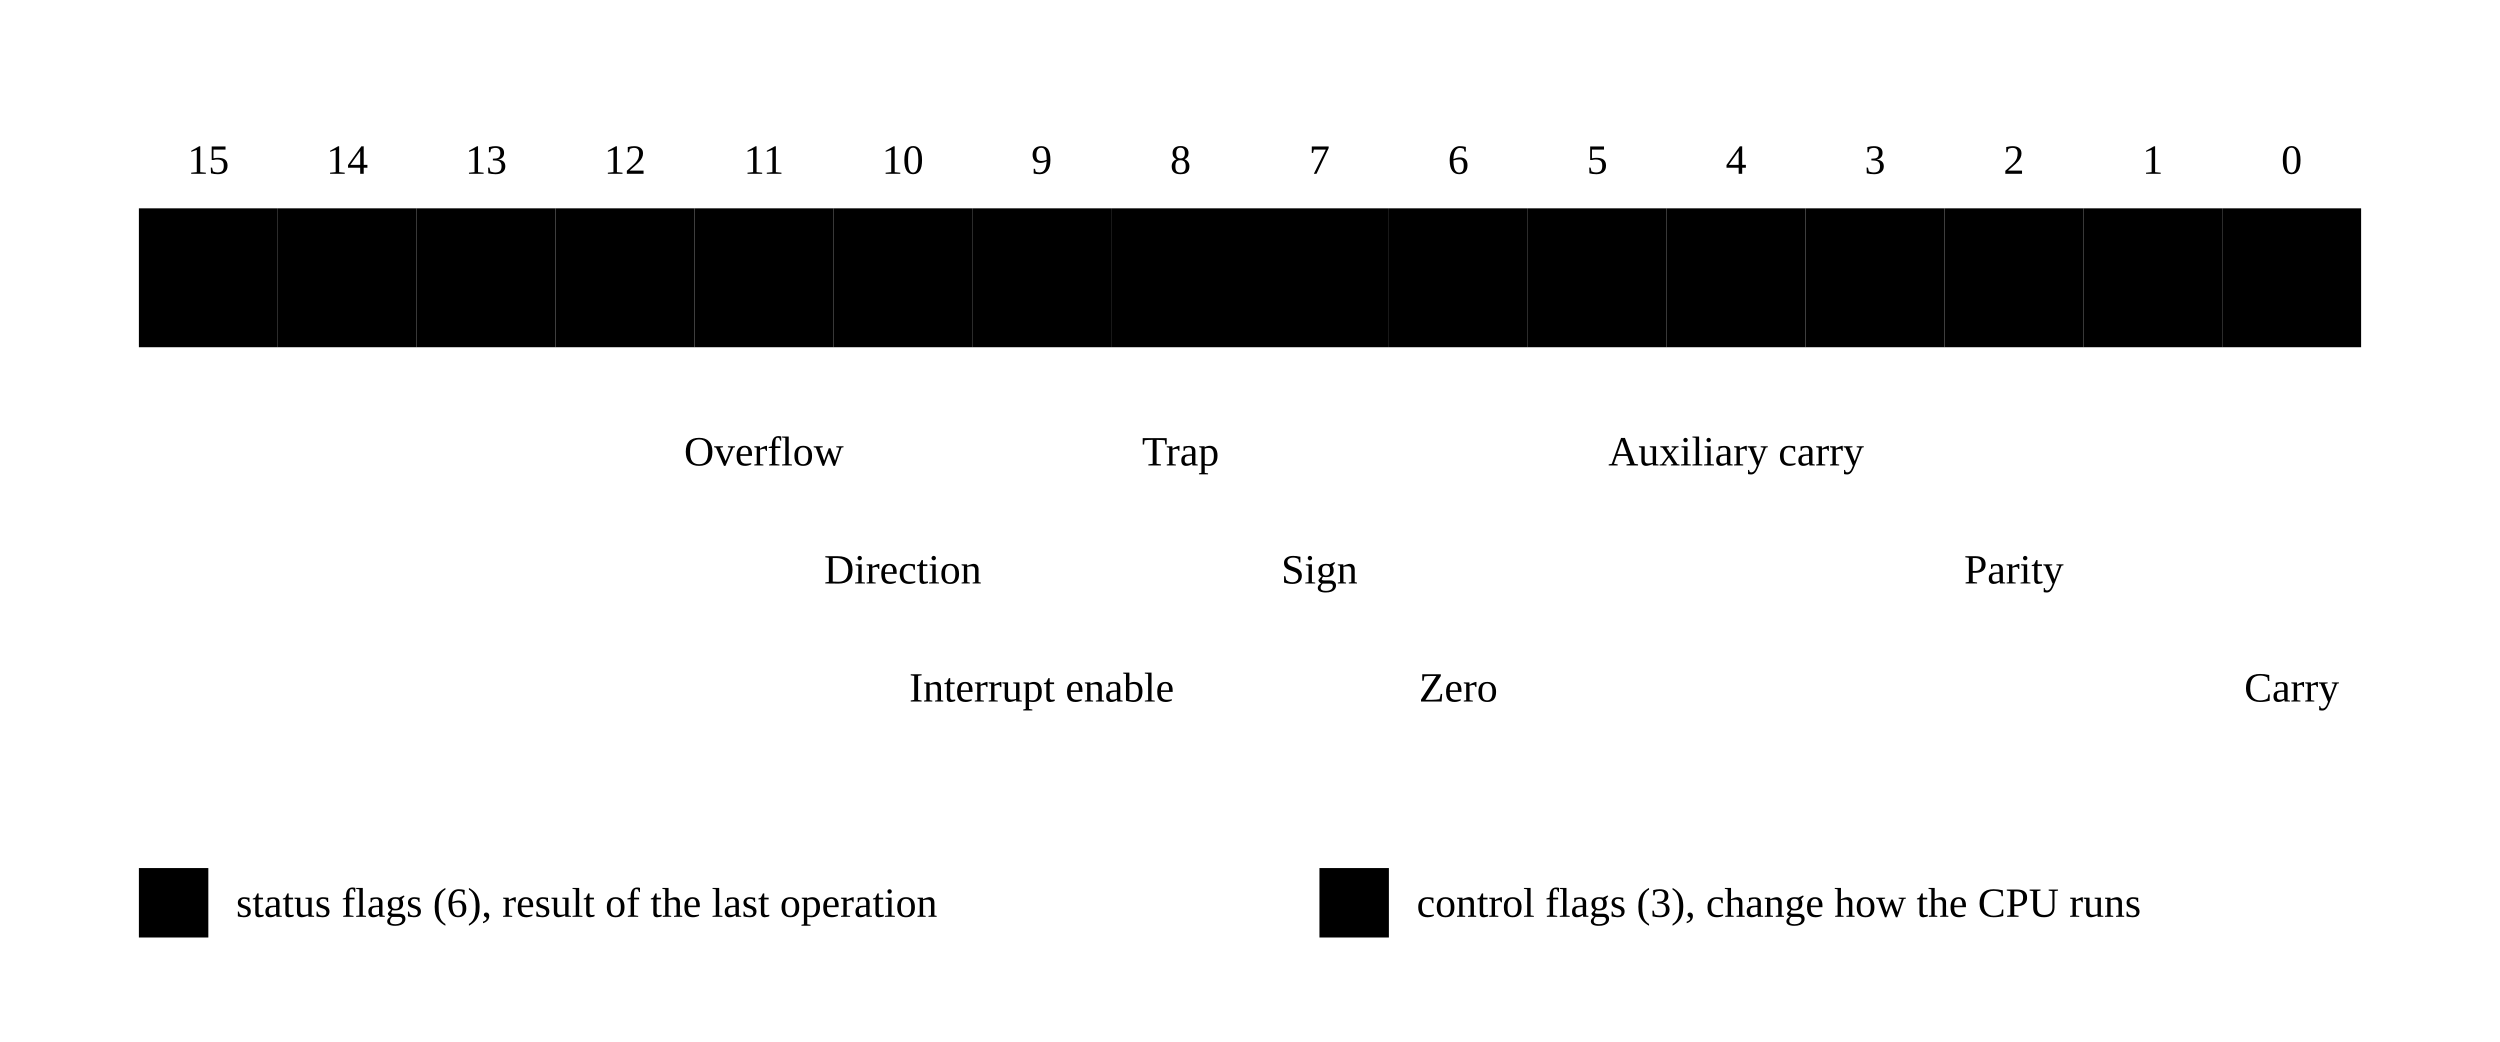
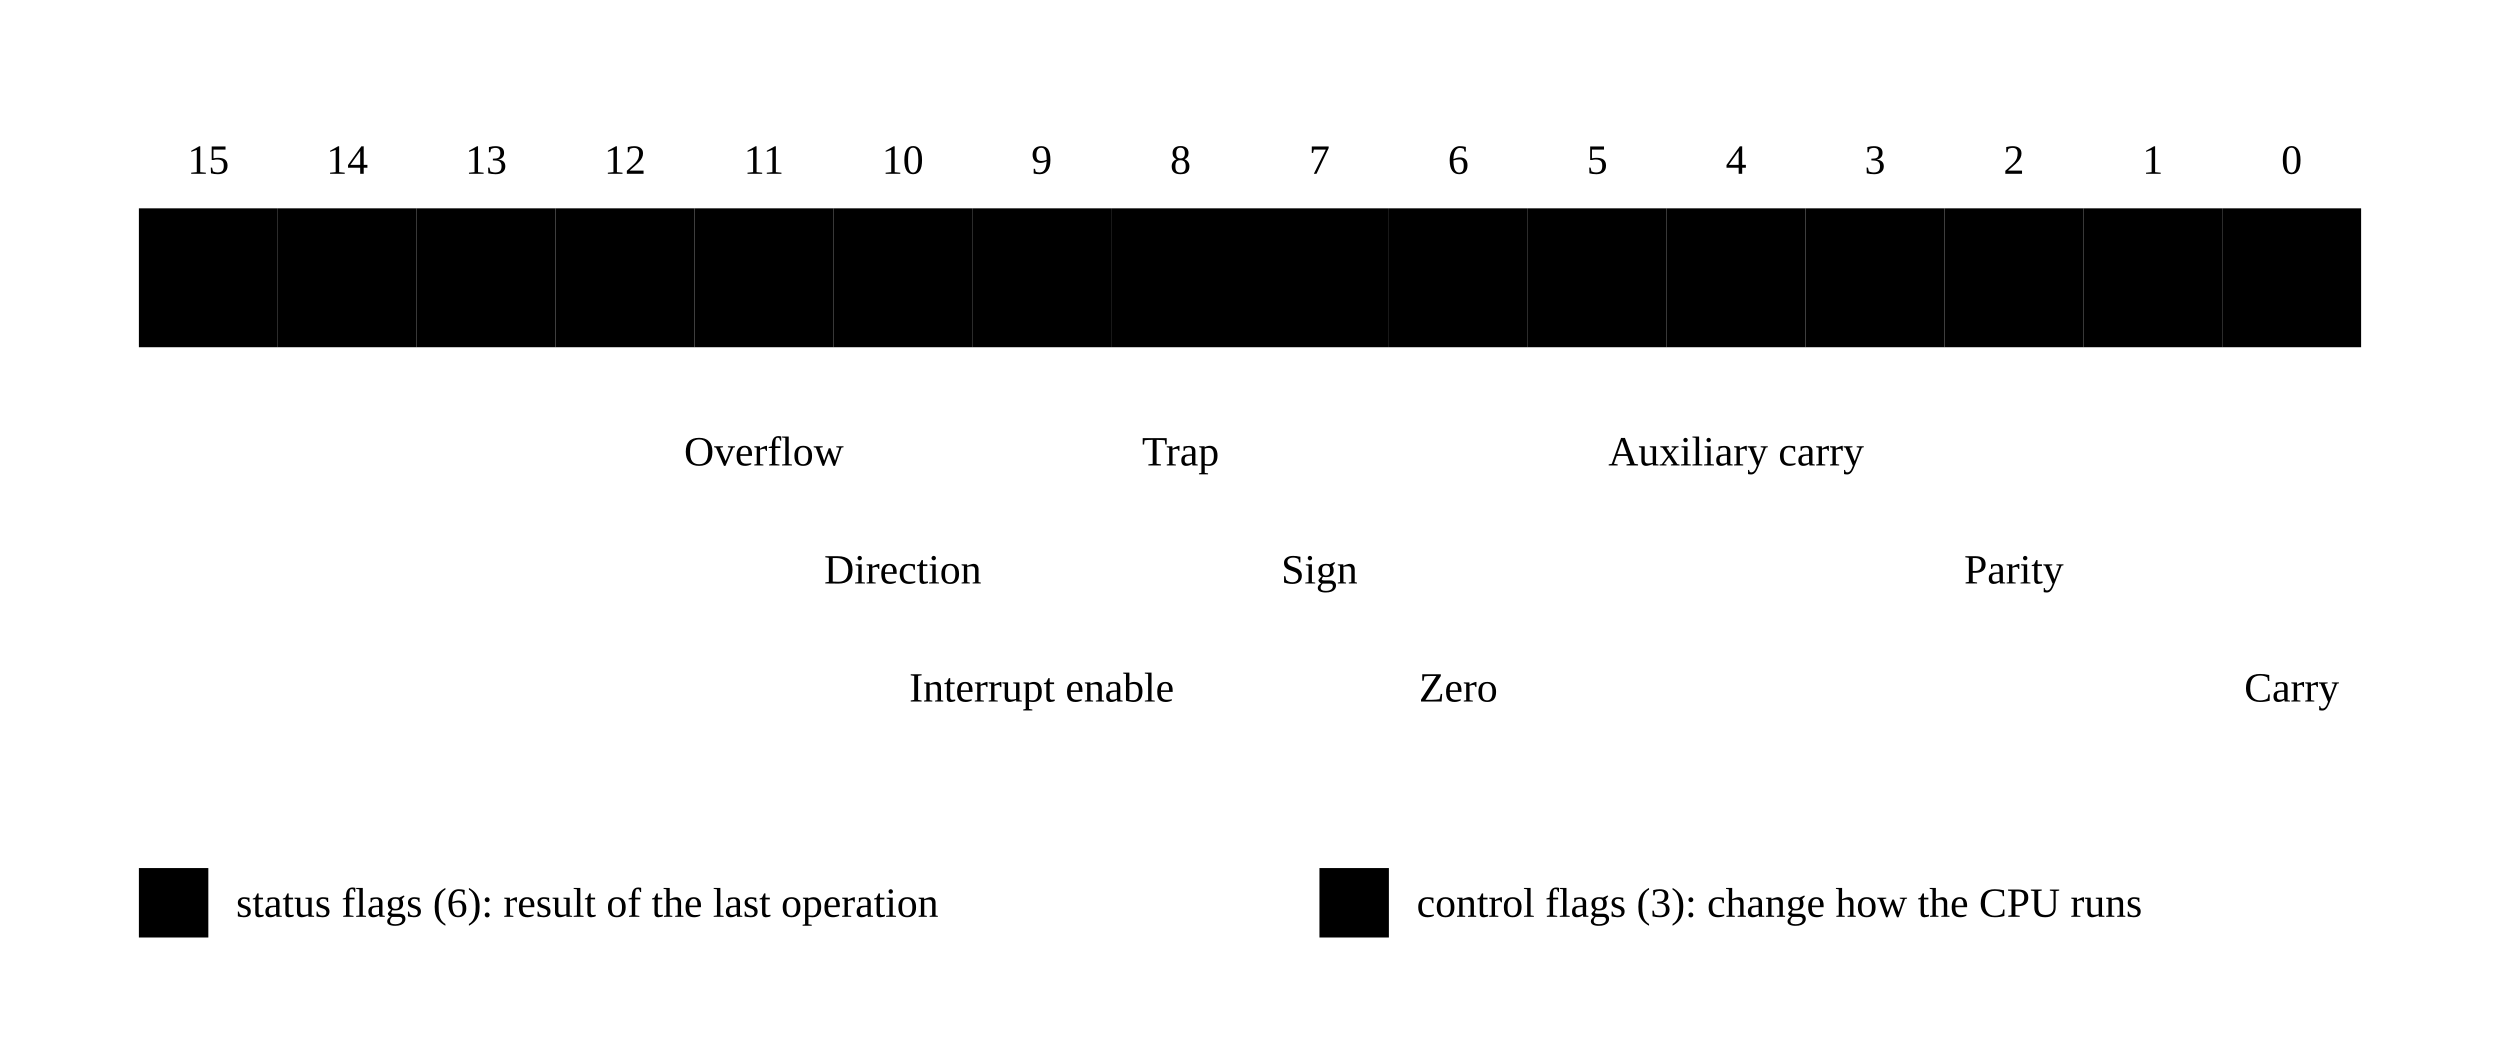
<svg xmlns="http://www.w3.org/2000/svg" viewBox="0 0 720 300" style="min-width:600px">
  <rect class="d-box" x="40" y="60" width="40" height="40" rx="0" />
  <rect class="d-box" x="80" y="60" width="40" height="40" rx="0" />
  <rect class="d-box" x="120" y="60" width="40" height="40" rx="0" />
  <rect class="d-box" x="160" y="60" width="40" height="40" rx="0" />
  <rect class="d-box-a" x="200" y="60" width="40" height="40" rx="0" />
  <rect class="d-box-k" x="240" y="60" width="40" height="40" rx="0" />
  <rect class="d-box-k" x="280" y="60" width="40" height="40" rx="0" />
  <rect class="d-box-k" x="320" y="60" width="40" height="40" rx="0" />
  <rect class="d-box-a" x="360" y="60" width="40" height="40" rx="0" />
  <rect class="d-box-a" x="400" y="60" width="40" height="40" rx="0" />
  <rect class="d-box" x="440" y="60" width="40" height="40" rx="0" />
  <rect class="d-box-a" x="480" y="60" width="40" height="40" rx="0" />
  <rect class="d-box" x="520" y="60" width="40" height="40" rx="0" />
  <rect class="d-box-a" x="560" y="60" width="40" height="40" rx="0" />
  <rect class="d-box" x="600" y="60" width="40" height="40" rx="0" />
  <rect class="d-box-a" x="640" y="60" width="40" height="40" rx="0" />
  <path class="d-line-mut" d="M220.0 100.0 L220.0 122.0" />
  <path class="d-line-mut" d="M260.0 100.0 L260.0 156.0" />
  <path class="d-line-mut" d="M300.0 100.0 L300.0 190.0" />
  <path class="d-line-mut" d="M340.0 100.0 L340.0 122.0" />
  <path class="d-line-mut" d="M380.0 100.0 L380.0 156.0" />
  <path class="d-line-mut" d="M420.0 100.0 L420.0 190.0" />
  <path class="d-line-mut" d="M500.0 100.0 L500.0 122.0" />
  <path class="d-line-mut" d="M580.0 100.0 L580.0 156.0" />
  <path class="d-line-mut" d="M660.0 100.0 L660.0 190.0" />
  <rect class="d-box-a" x="40" y="250" width="20" height="20" rx="0" />
  <rect class="d-box-k" x="380" y="250" width="20" height="20" rx="0" />
  <text class="d-mono" x="60" y="80.0" text-anchor="middle" dominant-baseline="central">-</text>
  <text class="d-small" x="60" y="46.0" text-anchor="middle" dominant-baseline="central">15</text>
  <text class="d-mono" x="100" y="80.0" text-anchor="middle" dominant-baseline="central">-</text>
  <text class="d-small" x="100" y="46.0" text-anchor="middle" dominant-baseline="central">14</text>
  <text class="d-mono" x="140" y="80.0" text-anchor="middle" dominant-baseline="central">-</text>
  <text class="d-small" x="140" y="46.0" text-anchor="middle" dominant-baseline="central">13</text>
  <text class="d-mono" x="180" y="80.0" text-anchor="middle" dominant-baseline="central">-</text>
  <text class="d-small" x="180" y="46.0" text-anchor="middle" dominant-baseline="central">12</text>
  <text class="d-mono d-on-accent" x="220" y="80.0" text-anchor="middle" dominant-baseline="central">OF</text>
  <text class="d-small" x="220" y="46.0" text-anchor="middle" dominant-baseline="central">11</text>
  <text class="d-mono d-on-accent" x="260" y="80.0" text-anchor="middle" dominant-baseline="central">DF</text>
  <text class="d-small" x="260" y="46.0" text-anchor="middle" dominant-baseline="central">10</text>
  <text class="d-mono d-on-accent" x="300" y="80.0" text-anchor="middle" dominant-baseline="central">IF</text>
  <text class="d-small" x="300" y="46.0" text-anchor="middle" dominant-baseline="central">9</text>
  <text class="d-mono d-on-accent" x="340" y="80.0" text-anchor="middle" dominant-baseline="central">TF</text>
  <text class="d-small" x="340" y="46.0" text-anchor="middle" dominant-baseline="central">8</text>
  <text class="d-mono d-on-accent" x="380" y="80.0" text-anchor="middle" dominant-baseline="central">SF</text>
  <text class="d-small" x="380" y="46.0" text-anchor="middle" dominant-baseline="central">7</text>
  <text class="d-mono d-on-accent" x="420" y="80.0" text-anchor="middle" dominant-baseline="central">ZF</text>
  <text class="d-small" x="420" y="46.0" text-anchor="middle" dominant-baseline="central">6</text>
  <text class="d-mono" x="460" y="80.0" text-anchor="middle" dominant-baseline="central">-</text>
  <text class="d-small" x="460" y="46.0" text-anchor="middle" dominant-baseline="central">5</text>
  <text class="d-mono d-on-accent" x="500" y="80.0" text-anchor="middle" dominant-baseline="central">AF</text>
  <text class="d-small" x="500" y="46.0" text-anchor="middle" dominant-baseline="central">4</text>
  <text class="d-mono" x="540" y="80.0" text-anchor="middle" dominant-baseline="central">-</text>
  <text class="d-small" x="540" y="46.0" text-anchor="middle" dominant-baseline="central">3</text>
  <text class="d-mono d-on-accent" x="580" y="80.0" text-anchor="middle" dominant-baseline="central">PF</text>
  <text class="d-small" x="580" y="46.0" text-anchor="middle" dominant-baseline="central">2</text>
  <text class="d-mono" x="620" y="80.0" text-anchor="middle" dominant-baseline="central">-</text>
  <text class="d-small" x="620" y="46.0" text-anchor="middle" dominant-baseline="central">1</text>
  <text class="d-mono d-on-accent" x="660" y="80.0" text-anchor="middle" dominant-baseline="central">CF</text>
  <text class="d-small" x="660" y="46.0" text-anchor="middle" dominant-baseline="central">0</text>
  <text class="d-label d-red" x="220" y="130.0" text-anchor="middle" dominant-baseline="central">Overflow</text>
  <text class="d-label" x="260" y="164.0" text-anchor="middle" dominant-baseline="central">Direction</text>
  <text class="d-label" x="300" y="198.0" text-anchor="middle" dominant-baseline="central">Interrupt enable</text>
  <text class="d-label" x="340" y="130.0" text-anchor="middle" dominant-baseline="central">Trap</text>
  <text class="d-label d-red" x="380" y="164.0" text-anchor="middle" dominant-baseline="central">Sign</text>
  <text class="d-label d-red" x="420" y="198.0" text-anchor="middle" dominant-baseline="central">Zero</text>
  <text class="d-label d-red" x="500" y="130.0" text-anchor="middle" dominant-baseline="central">Auxiliary carry</text>
  <text class="d-label d-red" x="580" y="164.0" text-anchor="middle" dominant-baseline="central">Parity</text>
  <text class="d-label d-red" x="660" y="198.0" text-anchor="middle" dominant-baseline="central">Carry</text>
-   <text class="d-small" x="68" y="260.0" text-anchor="start" dominant-baseline="central">status flags (6), result of the last operation</text>
-   <text class="d-small" x="408" y="260.0" text-anchor="start" dominant-baseline="central">control flags (3), change how the CPU runs</text>
+   <text class="d-small" x="68" y="260.0" text-anchor="start" dominant-baseline="central">status flags (6): result of the last operation</text>
+   <text class="d-small" x="408" y="260.0" text-anchor="start" dominant-baseline="central">control flags (3): change how the CPU runs</text>
</svg>
